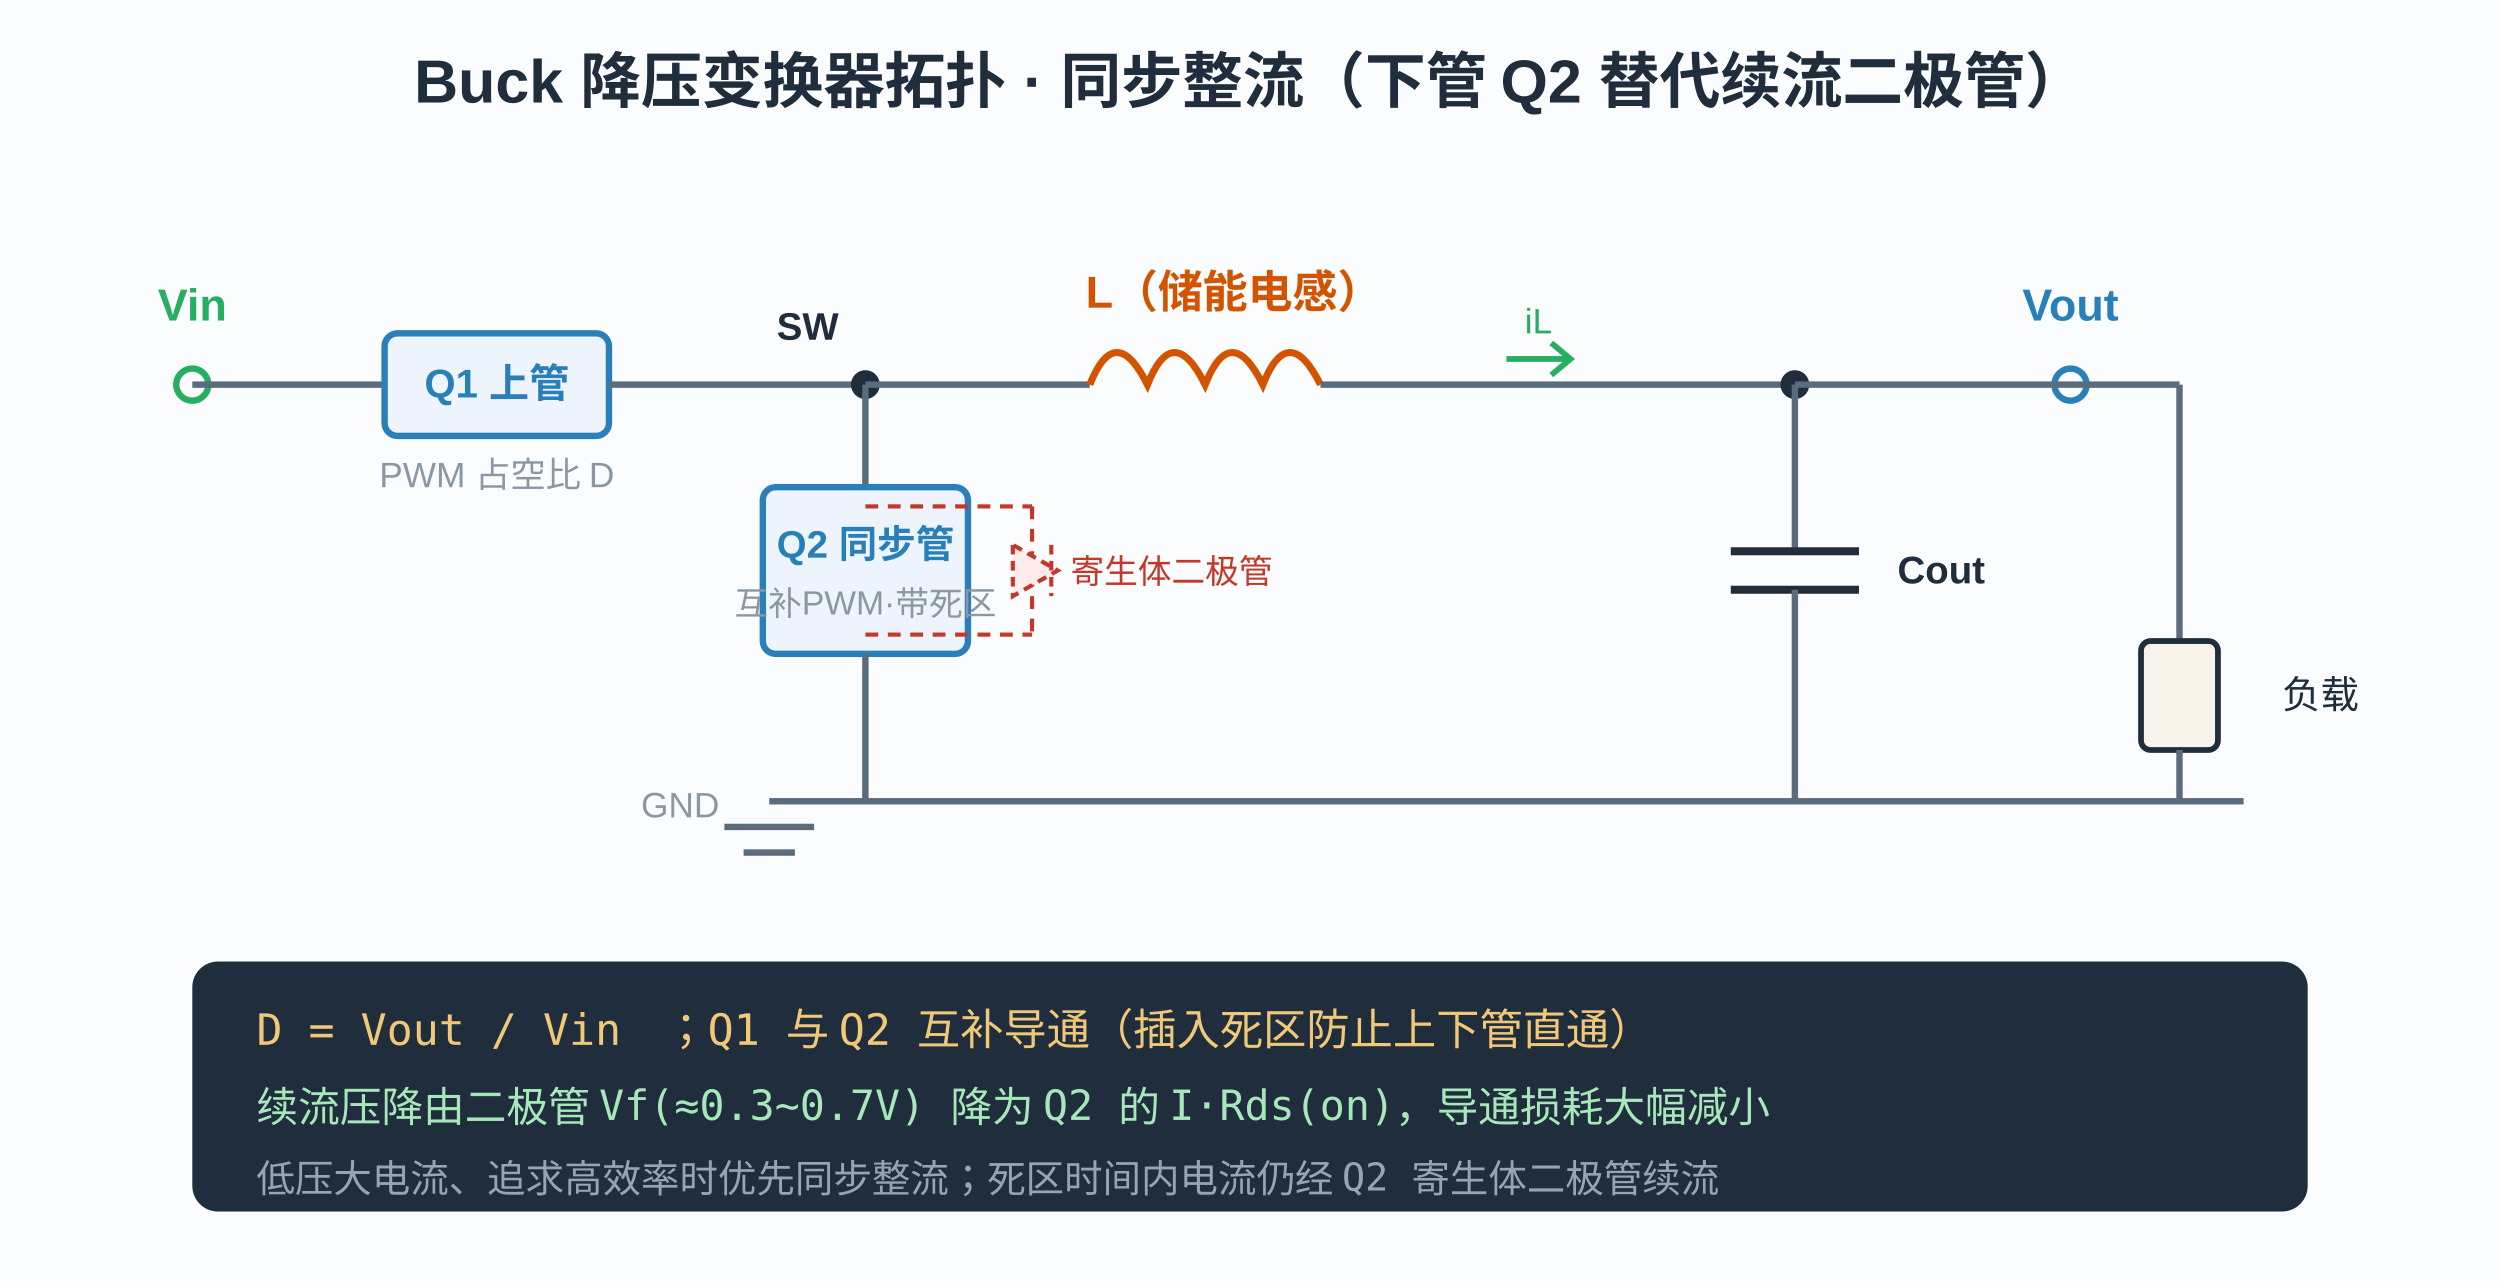
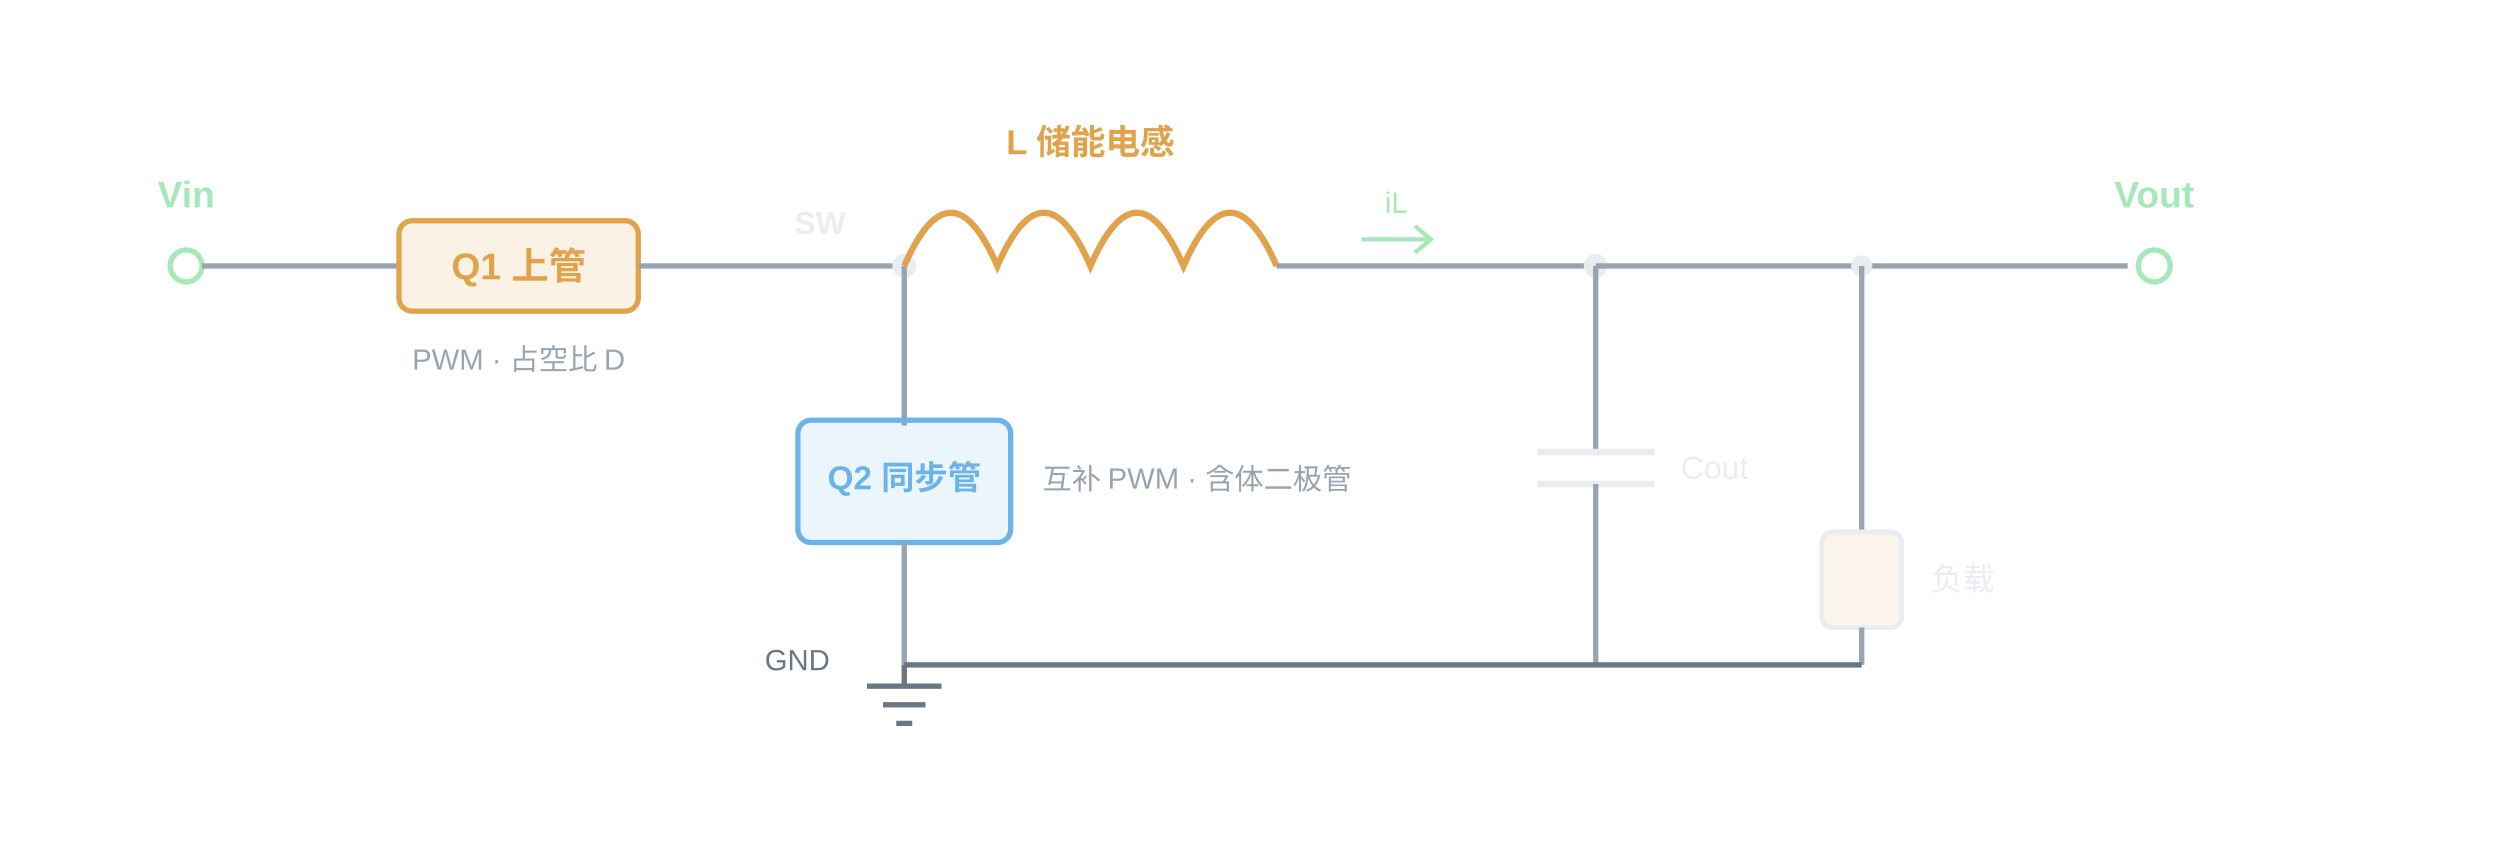
- <svg xmlns="http://www.w3.org/2000/svg" viewBox="0 0 780 400" font-family="'Microsoft YaHei','PingFang SC',Arial,sans-serif">
-   <rect width="780" height="400" fill="#fbfcfd" />
-   <text x="390" y="32" text-anchor="middle" font-size="19" font-weight="700" fill="#1f2d3d">Buck 降压变换器拓扑 · 同步整流（下管 Q2 替代续流二极管）</text>
-   <circle cx="60" cy="120" r="5" fill="none" stroke="#27ae60" stroke-width="2" />
-   <text x="60" y="100" text-anchor="middle" font-size="14" font-weight="700" fill="#27ae60">Vin</text>
-   <line x1="60" y1="120" x2="120" y2="120" stroke="#5a6b7b" stroke-width="2" />
-   <rect x="120" y="104" width="70" height="32" rx="4" fill="#eef4fb" stroke="#2980b9" stroke-width="2" />
-   <text x="155" y="124" text-anchor="middle" font-size="12.5" font-weight="700" fill="#2980b9">Q1 上管</text>
-   <text x="155" y="152" text-anchor="middle" font-size="11" fill="#8a97a5">PWM 占空比 D</text>
-   <line x1="190" y1="120" x2="270" y2="120" stroke="#5a6b7b" stroke-width="2" />
-   <circle cx="270" cy="120" r="4.5" fill="#1f2d3d" />
-   <text x="252" y="106" text-anchor="middle" font-size="12" fill="#1f2d3d" font-weight="700">SW</text>
-   <line x1="270" y1="120" x2="270" y2="152" stroke="#5a6b7b" stroke-width="2" />
-   <rect x="238" y="152" width="64" height="52" rx="4" fill="#eef4fb" stroke="#2980b9" stroke-width="2" />
-   <text x="270" y="174" text-anchor="middle" font-size="12" font-weight="700" fill="#2980b9">Q2 同步管</text>
-   <text x="270" y="192" text-anchor="middle" font-size="10.5" fill="#8a97a5">互补PWM·带死区</text>
-   <line x1="270" y1="204" x2="270" y2="250" stroke="#5a6b7b" stroke-width="2" />
-   <line x1="270" y1="158" x2="322" y2="158" stroke="#c0392b" stroke-width="1.3" stroke-dasharray="4 3" />
-   <line x1="270" y1="198" x2="322" y2="198" stroke="#c0392b" stroke-width="1.3" stroke-dasharray="4 3" />
-   <line x1="322" y1="158" x2="322" y2="198" stroke="#c0392b" stroke-width="1.3" stroke-dasharray="4 3" />
-   <polygon points="316,170 316,186 330,178" fill="#fdecea" stroke="#c0392b" stroke-width="1.3" stroke-dasharray="3 2" />
-   <line x1="328" y1="170" x2="328" y2="186" stroke="#c0392b" stroke-width="1.3" stroke-dasharray="3 2" />
-   <text x="334" y="182" font-size="10.5" fill="#c0392b">寄生体二极管</text>
-   <line x1="270" y1="120" x2="340" y2="120" stroke="#5a6b7b" stroke-width="2" />
-   <path d="M340 120 q8 -20 18 0 q8 -20 18 0 q8 -20 18 0 q8 -20 18 0" fill="none" stroke="#d35400" stroke-width="2.2" />
-   <text x="385" y="96" text-anchor="middle" font-size="14" font-weight="700" fill="#d35400">L（储能电感）</text>
-   <line x1="412" y1="120" x2="560" y2="120" stroke="#5a6b7b" stroke-width="2" />
-   <path d="M470 112 L490 112 M484 107 L490 112 L484 117" stroke="#27ae60" stroke-width="1.8" fill="none" />
-   <text x="480" y="104" text-anchor="middle" font-size="11" fill="#27ae60">iL</text>
-   <circle cx="560" cy="120" r="4.5" fill="#1f2d3d" />
-   <line x1="560" y1="120" x2="640" y2="120" stroke="#5a6b7b" stroke-width="2" />
-   <circle cx="646" cy="120" r="5" fill="none" stroke="#2980b9" stroke-width="2" />
-   <text x="646" y="100" text-anchor="middle" font-size="14" font-weight="700" fill="#2980b9">Vout</text>
-   <line x1="560" y1="120" x2="560" y2="172" stroke="#5a6b7b" stroke-width="2" />
-   <line x1="540" y1="172" x2="580" y2="172" stroke="#1f2d3d" stroke-width="2.5" />
-   <line x1="540" y1="184" x2="580" y2="184" stroke="#1f2d3d" stroke-width="2.5" />
-   <text x="592" y="182" font-size="12" fill="#1f2d3d" font-weight="700">Cout</text>
-   <line x1="560" y1="184" x2="560" y2="250" stroke="#5a6b7b" stroke-width="2" />
-   <line x1="640" y1="120" x2="680" y2="120" stroke="#5a6b7b" stroke-width="2" />
-   <line x1="680" y1="120" x2="680" y2="200" stroke="#5a6b7b" stroke-width="2" />
-   <rect x="668" y="200" width="24" height="34" rx="3" fill="rgba(224,163,75,0.1)" stroke="#1f2d3d" stroke-width="1.8" />
-   <text x="712" y="221" font-size="12" fill="#1f2d3d">负载</text>
-   <line x1="680" y1="234" x2="680" y2="250" stroke="#5a6b7b" stroke-width="2" />
-   <line x1="240" y1="250" x2="700" y2="250" stroke="#5a6b7b" stroke-width="2" />
-   <line x1="226" y1="258" x2="254" y2="258" stroke="#5a6b7b" stroke-width="2" />
-   <line x1="232" y1="266" x2="248" y2="266" stroke="#5a6b7b" stroke-width="2" />
-   <text x="200" y="255" font-size="11" fill="#8a97a5">GND</text>
-   <rect x="60" y="300" width="660" height="78" rx="8" fill="#1f2d3d" />
-   <text x="80" y="326" font-family="Consolas,monospace" font-size="13.5" fill="#f0c878">D = Vout / Vin　；Q1 与 Q2 互补导通（插入死区防止上下管直通）</text>
-   <text x="80" y="350" font-family="Consolas,monospace" font-size="13" fill="#a7e8ba">续流压降由二极管 Vf(≈0.3~0.7V) 降为 Q2 的 I·Rds(on)，导通损耗大幅减小</text>
-   <text x="80" y="372" font-family="Consolas,monospace" font-size="12" fill="#98a4b1">低压大电流、追求高效率时优先同步整流；死区时间内电流仍经 Q2 寄生体二极管续流</text>
+ <svg xmlns="http://www.w3.org/2000/svg" viewBox="0 0 940 320" font-family="'Microsoft YaHei','PingFang SC',Arial,sans-serif">
+   <circle cx="70" cy="100" r="6" fill="none" stroke="#a7e8ba" stroke-width="2" />
+   <text x="70" y="78" text-anchor="middle" font-size="14" font-weight="700" fill="#a7e8ba">Vin</text>
+   <line x1="76" y1="100" x2="150" y2="100" stroke="#98a4b1" stroke-width="2" />
+   <rect x="150" y="83" width="90" height="34" rx="5" fill="rgba(224,163,75,0.14)" stroke="#e0a34b" stroke-width="2" />
+   <text x="195" y="105" text-anchor="middle" font-size="14" font-weight="700" fill="#e0a34b">Q1 上管</text>
+   <text x="195" y="139" text-anchor="middle" font-size="11" fill="#98a4b1">PWM · 占空比 D</text>
+   <line x1="240" y1="100" x2="340" y2="100" stroke="#98a4b1" stroke-width="2" />
+   <circle cx="340" cy="100" r="4.5" fill="#e9edf2" />
+   <text x="318" y="88" text-anchor="end" font-size="12" font-weight="700" fill="#e9edf2">SW</text>
+   <line x1="340" y1="100" x2="340" y2="160" stroke="#98a4b1" stroke-width="2" />
+   <rect x="300" y="158" width="80" height="46" rx="5" fill="rgba(109,179,232,0.14)" stroke="#6db3e8" stroke-width="2" />
+   <text x="340" y="184" text-anchor="middle" font-size="12.5" font-weight="700" fill="#6db3e8">Q2 同步管</text>
+   <line x1="340" y1="204" x2="340" y2="250" stroke="#98a4b1" stroke-width="2" />
+   <text x="392" y="184" font-size="11" fill="#98a4b1">互补 PWM · 含体二极管</text>
+   <path d="M340 100 q17.5 -40 35 0 q17.5 -40 35 0 q17.5 -40 35 0 q17.5 -40 35 0" fill="none" stroke="#e0a34b" stroke-width="2.4" />
+   <text x="410" y="58" text-anchor="middle" font-size="13" font-weight="700" fill="#e0a34b">L 储能电感</text>
+   <line x1="480" y1="100" x2="600" y2="100" stroke="#98a4b1" stroke-width="2" />
+   <path d="M512 90 L538 90 M532 85 L538 90 L532 95" fill="none" stroke="#a7e8ba" stroke-width="1.6" />
+   <text x="525" y="80" text-anchor="middle" font-size="11" fill="#a7e8ba">iL</text>
+   <circle cx="600" cy="100" r="4.5" fill="#e9edf2" />
+   <line x1="600" y1="100" x2="800" y2="100" stroke="#98a4b1" stroke-width="2" />
+   <circle cx="810" cy="100" r="6" fill="none" stroke="#a7e8ba" stroke-width="2" />
+   <text x="810" y="78" text-anchor="middle" font-size="14" font-weight="700" fill="#a7e8ba">Vout</text>
+   <line x1="600" y1="100" x2="600" y2="170" stroke="#98a4b1" stroke-width="2" />
+   <line x1="578" y1="170" x2="622" y2="170" stroke="#e9edf2" stroke-width="2.5" />
+   <line x1="578" y1="182" x2="622" y2="182" stroke="#e9edf2" stroke-width="2.5" />
+   <line x1="600" y1="182" x2="600" y2="250" stroke="#98a4b1" stroke-width="2" />
+   <text x="632" y="180" font-size="12" fill="#e9edf2">Cout</text>
+   <circle cx="700" cy="100" r="4" fill="#e9edf2" />
+   <line x1="700" y1="100" x2="700" y2="200" stroke="#98a4b1" stroke-width="2" />
+   <rect x="685" y="200" width="30" height="36" rx="4" fill="rgba(224,163,75,0.12)" stroke="#e9edf2" stroke-width="1.8" />
+   <line x1="700" y1="236" x2="700" y2="250" stroke="#98a4b1" stroke-width="2" />
+   <text x="726" y="222" font-size="12" fill="#e9edf2">负载</text>
+   <line x1="340" y1="250" x2="340" y2="258" stroke="#6b7683" stroke-width="2" />
+   <line x1="340" y1="250" x2="700" y2="250" stroke="#6b7683" stroke-width="2" />
+   <line x1="326" y1="258" x2="354" y2="258" stroke="#6b7683" stroke-width="2" />
+   <line x1="332" y1="265" x2="348" y2="265" stroke="#6b7683" stroke-width="2" />
+   <line x1="337" y1="272" x2="343" y2="272" stroke="#6b7683" stroke-width="2" />
+   <text x="312" y="252" text-anchor="end" font-size="11" fill="#6b7683">GND</text>
</svg>
